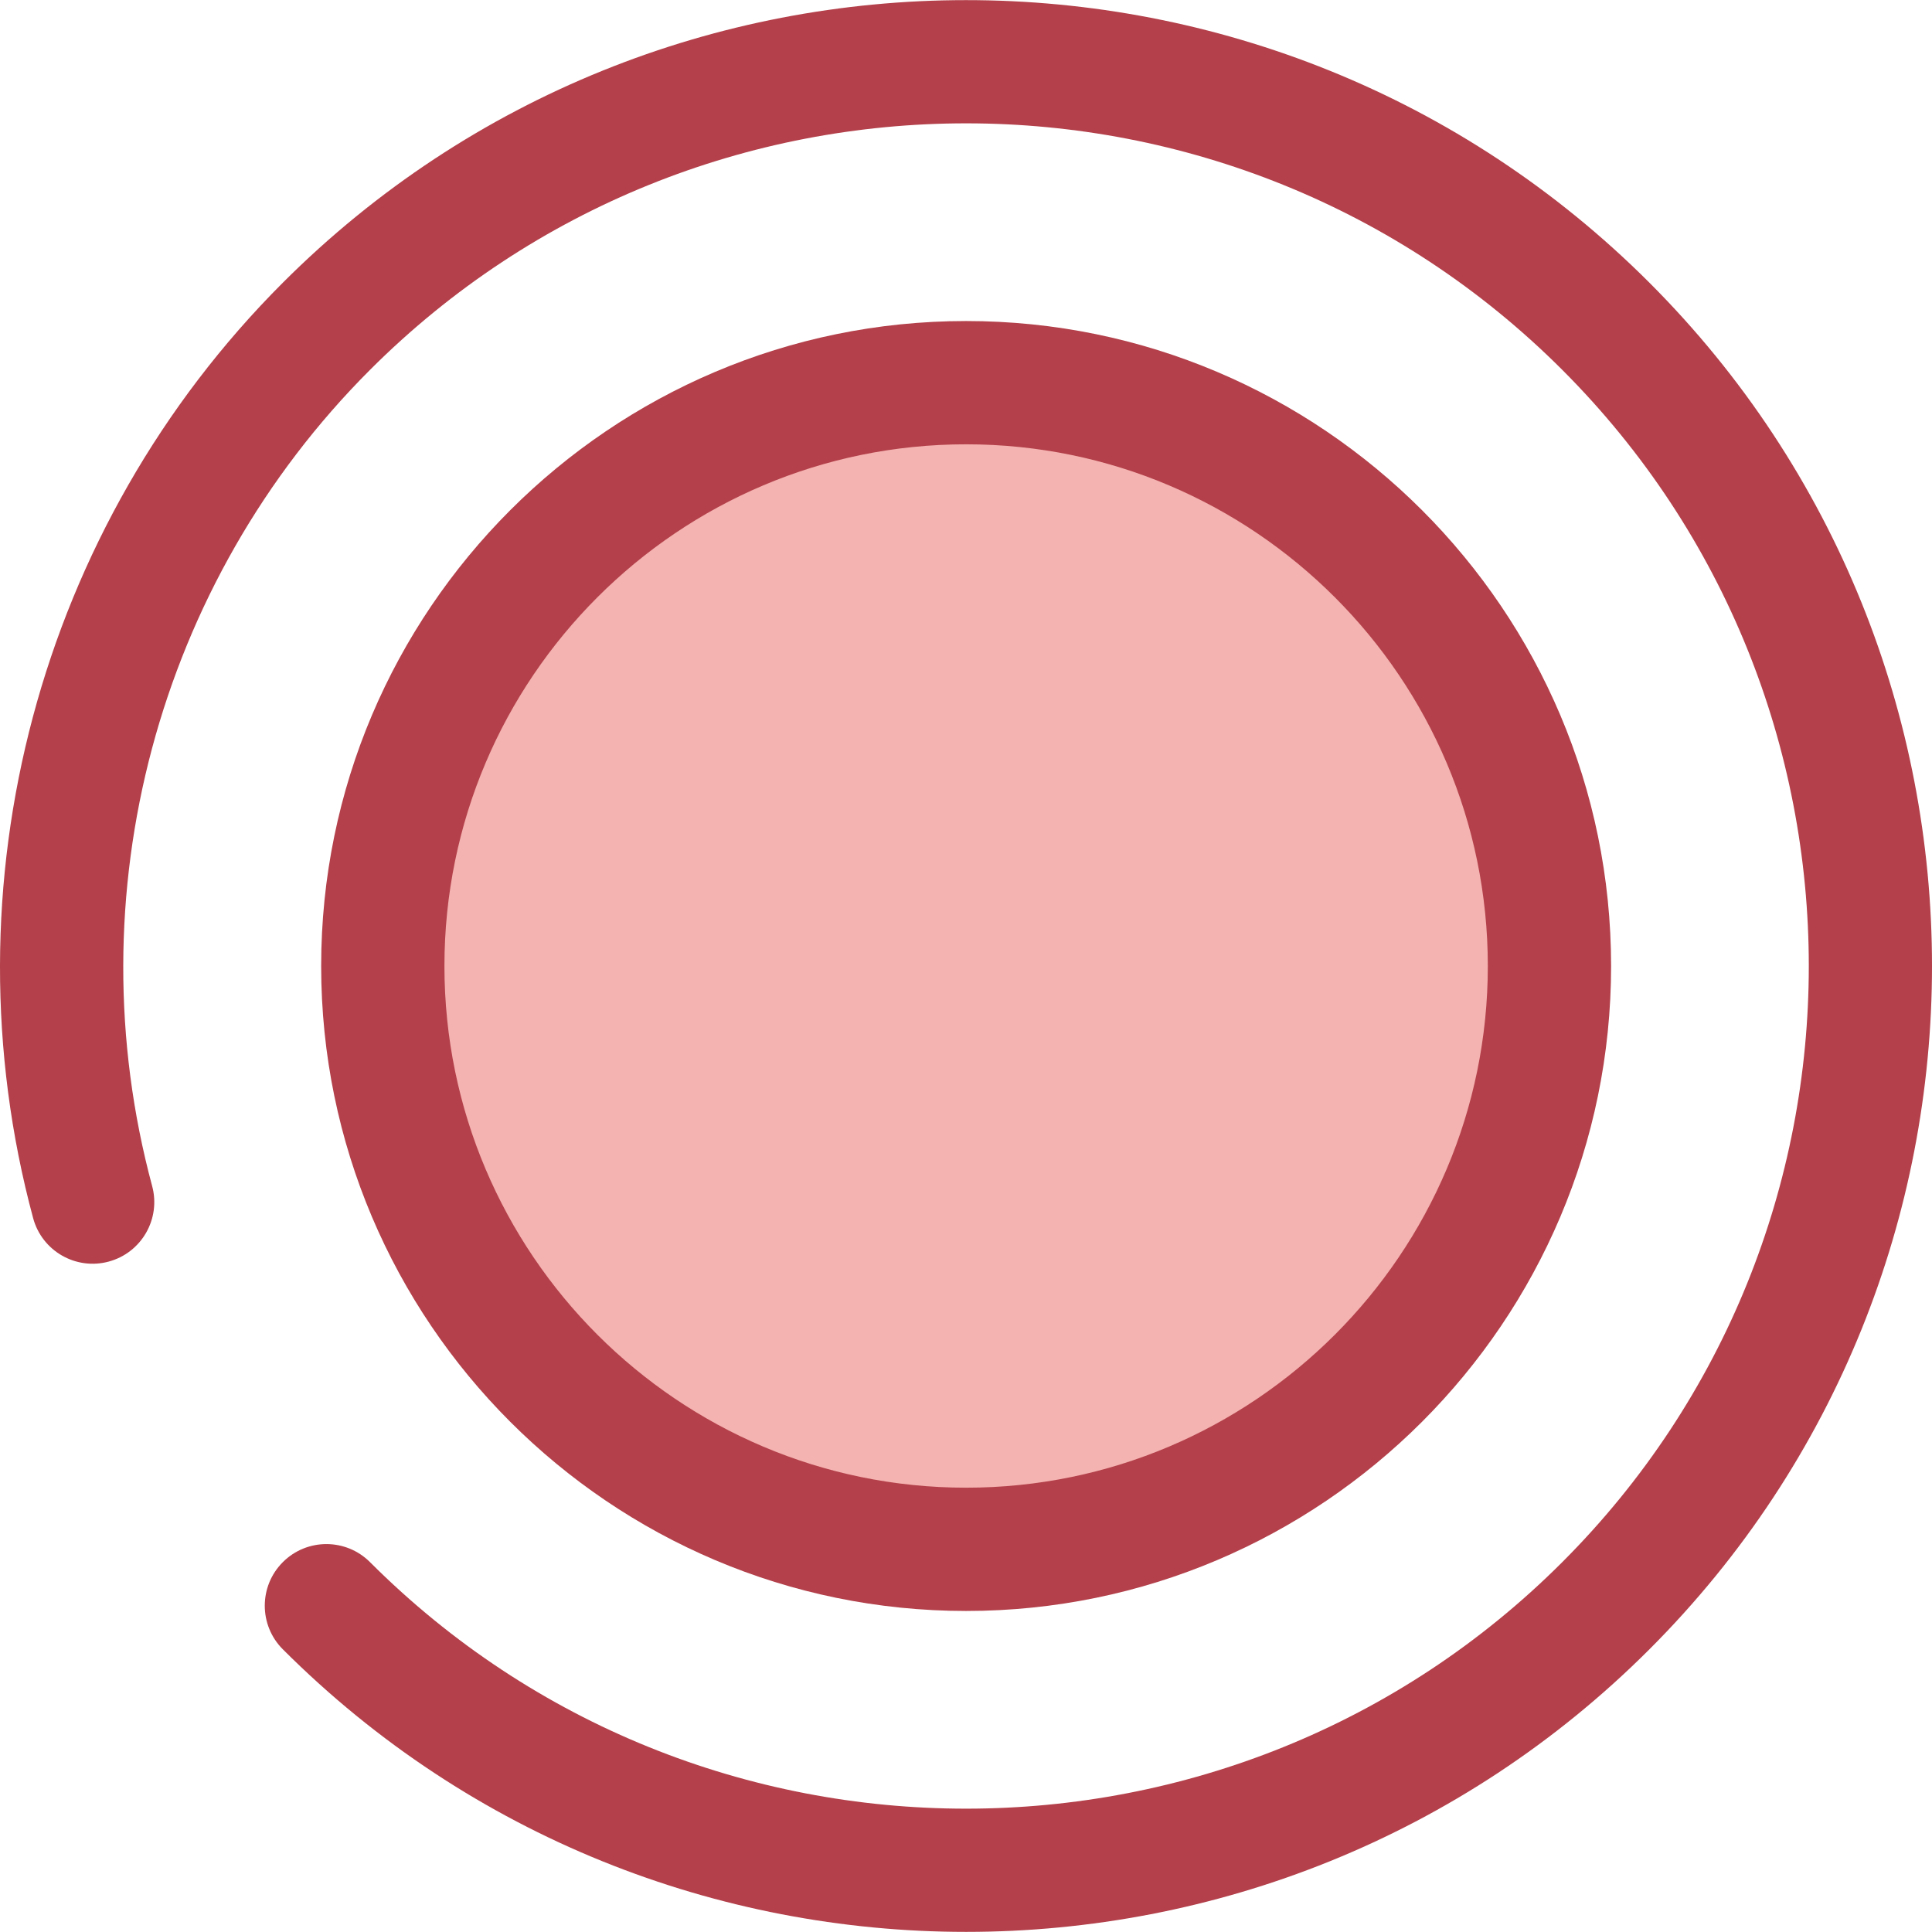
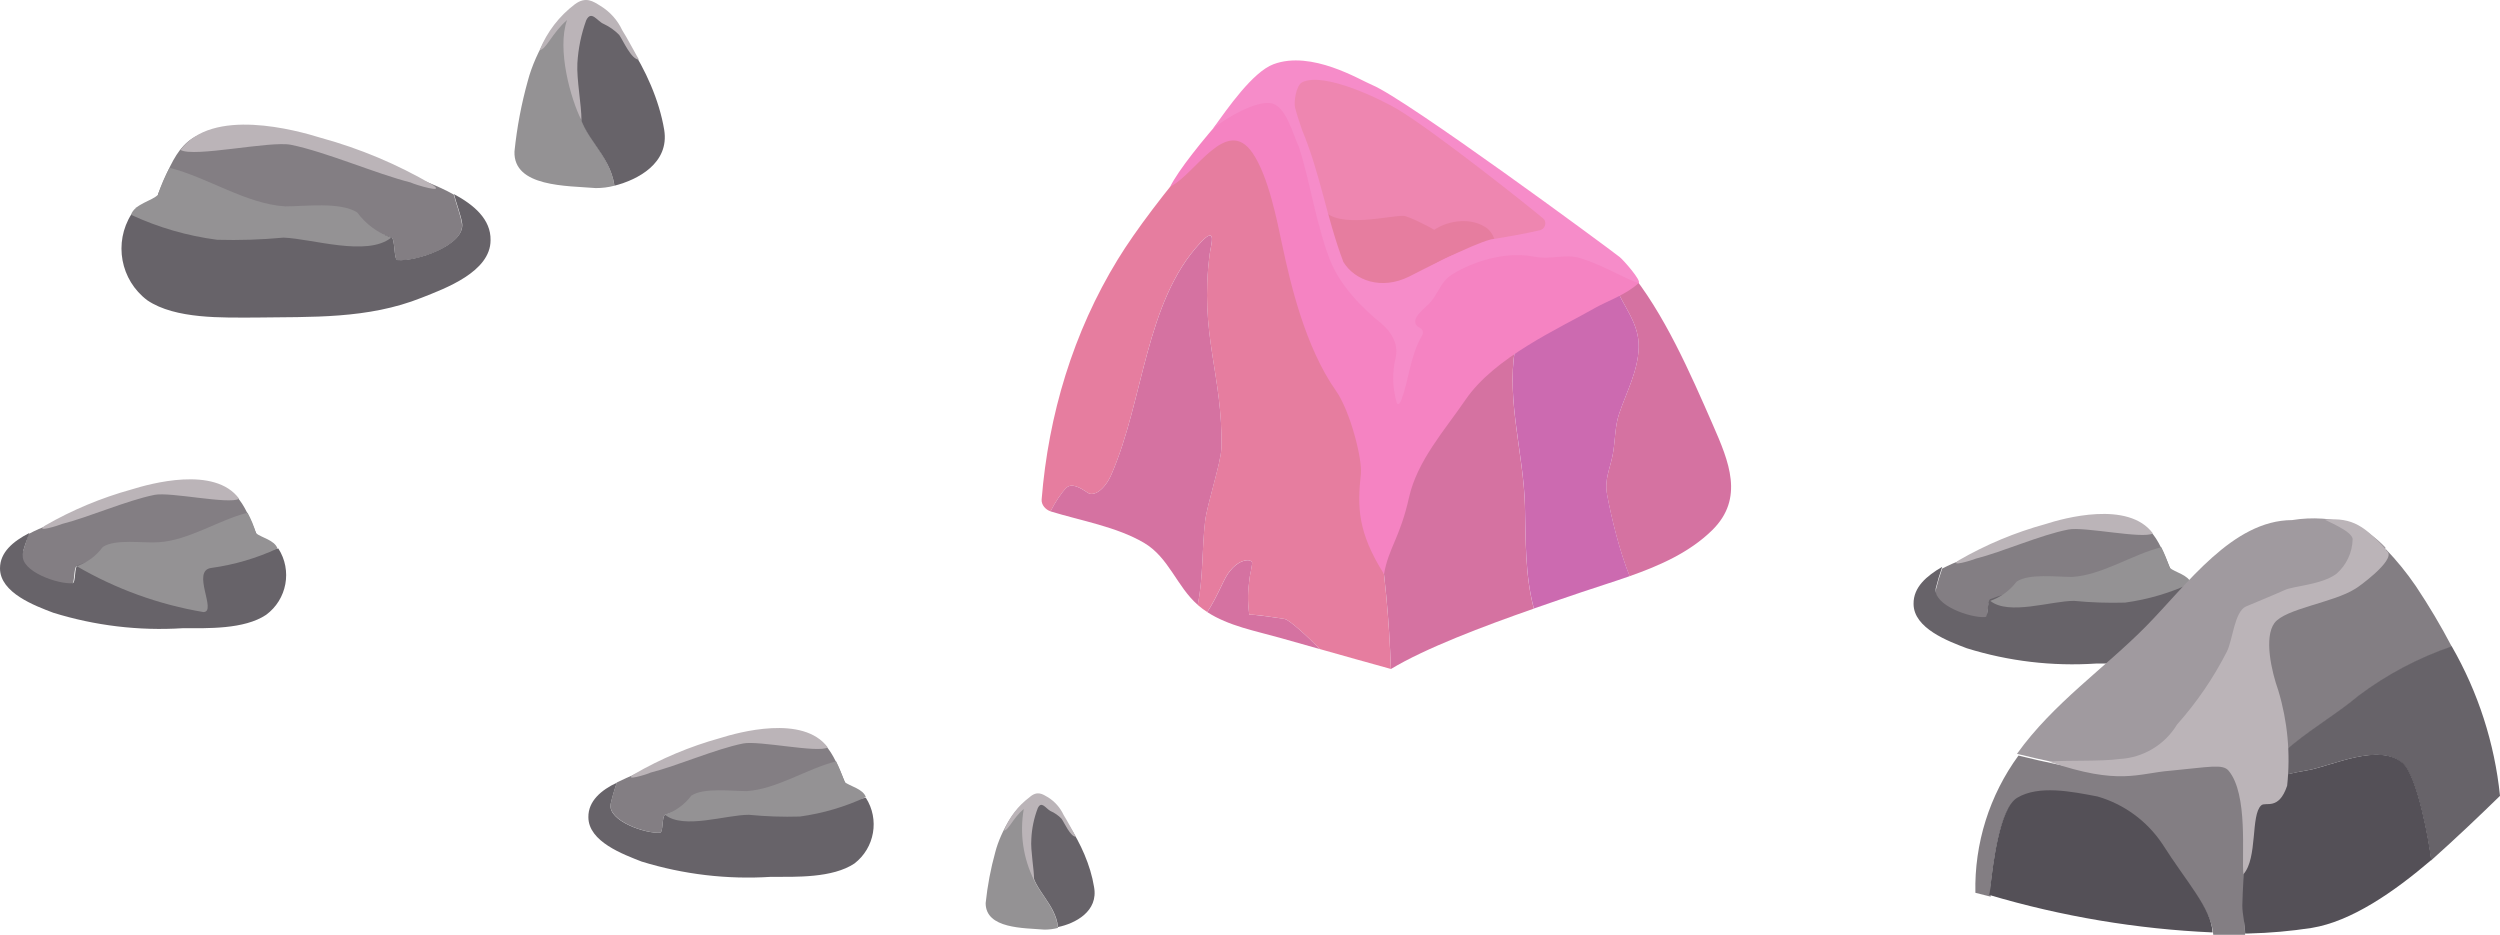
- <svg xmlns="http://www.w3.org/2000/svg" version="1.1" id="Layer_1" x="0px" y="0px" viewBox="0 0 511.996 511.996" style="enable-background:new 0 0 511.996 511.996;" xml:space="preserve">
-   <path style="fill:#B3404A;" d="M256.032,511.964c-65.578,0-131.156-24.962-181.079-74.885c-6.378-6.378-6.38-16.72,0-23.099  c6.378-6.378,16.72-6.38,23.1,0c87.11,87.11,228.851,87.11,315.963,0c87.11-87.11,87.11-228.851,0-315.963  c-87.11-87.11-228.851-87.11-315.961,0c-56.361,56.361-78.483,139.241-57.733,216.299c2.345,8.711-2.814,17.673-11.525,20.018  c-8.707,2.345-17.673-2.814-20.018-11.525c-23.783-88.306,1.575-183.292,66.173-247.891c99.849-99.849,262.313-99.847,362.16,0  c99.847,99.849,99.847,262.313,0,362.16C387.187,487.001,321.61,511.964,256.032,511.964z" />
-   <circle style="fill:#F4B2B0;" cx="256.039" cy="256.006" r="154.595" />
-   <path style="fill:#B3404A;" d="M256.032,426.918c-94.246,0-170.921-76.675-170.921-170.92S161.786,85.076,256.032,85.076  s170.921,76.675,170.921,170.921S350.277,426.918,256.032,426.918z M256.032,117.743c-76.234,0-138.255,62.021-138.255,138.255  s62.021,138.255,138.255,138.255s138.255-62.021,138.255-138.255S332.266,117.743,256.032,117.743z" />
-   <g>
- </g>
-   <g>
- </g>
-   <g>
- </g>
-   <g>
- </g>
-   <g>
- </g>
-   <g>
- </g>
-   <g>
- </g>
-   <g>
- </g>
-   <g>
- </g>
-   <g>
- </g>
-   <g>
- </g>
-   <g>
- </g>
-   <g>
- </g>
-   <g>
- </g>
-   <g>
- </g>
+ <svg xmlns="http://www.w3.org/2000/svg" version="1.1" id="svg12122" xml:space="preserve" width="154.72" height="57.853" viewBox="0 0 154.72 57.853">
+   <defs id="defs12126" />
+   <g id="g12130" transform="matrix(1.333333,0,0,-1.333333,0,57.85288)">
+     <g id="g12132" transform="scale(0.1)">
+       <path d="m 480.496,63.602 c -8.394,-1.301 -16.098,-15.902 -18.492,-25.098 -2.164,-7.793 -3.668,-15.766 -4.504,-23.801 0,-12.004 17.797,-11.504 27.301,-12.305 2.125,0 4.242,0.273 6.297,0.801 C 490,14.195 480,20.902 478.902,29.398 c -2.011,11.379 -1.464,23.059 1.594,34.203" style="fill:#949294;fill-opacity:1;fill-rule:nonzero;stroke:none" id="path12178" />
+       <path d="m 507.797,22.301 c -3.195,20 -18.996,41.602 -26.098,41.699 h -1.203 C 477.422,52.828 476.875,41.109 478.902,29.703 480,20.902 490,14.195 491.098,3.602 498.902,5.199 510,10.797 507.797,22.301" style="fill:#676369;fill-opacity:1;fill-rule:nonzero;stroke:none" id="path12180" />
+       <path d="m 493.699,55.602 c -1.558,3.371 -4.058,6.211 -7.199,8.195 -2.598,1.504 -5,3.301 -8.703,0 -5.258,-3.957 -9.34,-9.289 -11.797,-15.395 2.102,0 4.098,5.695 9.199,10 -1.984,-11.266 -0.301,-22.871 4.801,-33.102 0,5.203 -1.699,13.699 -1.301,19.098 0.219,4.934 1.235,9.797 3,14.399 1.699,3.504 3.598,0 5.801,-1.301 1.953,-0.84 3.723,-2.07 5.199,-3.594 1.301,-1.805 4.102,-8.398 6.699,-8.398 -0.296,0.598 -4.398,8.098 -5.699,10.098" style="fill:#bbb4b8;fill-opacity:1;fill-rule:nonzero;stroke:none" id="path12182" />
+       <path d="m 306.402,47.398 c 1.496,0 0.801,7.703 2.297,8.301 4.699,1.707 9.508,3.074 14.403,4.102 10.738,1.101 21.562,1.101 32.296,0 15.153,0.793 30.211,2.898 45,6.301 -7,-0.598 -9.097,3.203 -8.097,4.598 -6.5,15.098 -9.305,23.098 -26.102,23.398 -21.59,-0.859 -42.754,-6.281 -62.097,-15.899 -6.075,-2.16 -12.016,-4.66 -17.801,-7.5 -1.149,-3.281 -2.117,-6.609 -2.903,-10 C 282.203,52.801 300,46.805 306.402,47.398" style="fill:#837e83;fill-opacity:1;fill-rule:nonzero;stroke:none" id="path12196" />
+       <path d="m 273.102,54.598 c 0,-11.399 16.296,-17.297 24.695,-20.598 19.406,-5.984 39.738,-8.391 60,-7.102 11.707,0 28.605,-0.602 38.805,6.203 9.41,7.246 11.714,20.5 5.296,30.5 -15.355,-2.621 -30.918,-3.898 -46.5,-3.801 -10.734,1.101 -21.558,1.101 -32.296,0 -4.895,-1.027 -9.704,-2.394 -14.403,-4.102 -1.496,-0.598 -0.801,-8.203 -2.297,-8.301 -6.601,-0.594 -24.199,5.402 -23.004,13.203 0.786,3.379 1.754,6.719 2.903,10 -7.199,-3.398 -13.305,-8.504 -13.199,-16.004" style="fill:#676369;fill-opacity:1;fill-rule:nonzero;stroke:none" id="path12198" />
+       <path d="m 388.102,80.504 c -13.598,-3.406 -27.5,-12.902 -41.5,-13.809 -7,0 -20,1.707 -25.704,-2.098 -3.093,-4.106 -7.339,-7.199 -12.199,-8.899 8.602,-6.902 28.199,0 38.899,0 7.875,-0.769 15.793,-1.047 23.703,-0.801 10.594,1.453 20.906,4.492 30.597,9.004 -1.296,3.898 -7.394,5 -10,7.102 -1.007,3.262 -2.281,6.434 -3.796,9.5" style="fill:#949294;fill-opacity:1;fill-rule:nonzero;stroke:none" id="path12200" />
+       <path d="m 384.199,86.996 c -11.402,15.305 -41.402,7.004 -50,4.301 -13.988,-3.879 -27.429,-9.524 -40,-16.801 -5.297,-3.492 6.297,0 7.805,0.805 12.297,3.102 30,10.895 42.898,13.496 7.2,1.504 35.098,-4.602 39.297,-1.801" style="fill:#bbb4b8;fill-opacity:1;fill-rule:nonzero;stroke:none" id="path12202" />
+       <path d="m 921.5,146.695 c 1.496,0 0.801,7.703 2.301,8.301 4.668,1.809 9.484,3.176 14.398,4.102 10.778,1.054 21.625,1.054 32.403,0 15.125,0.703 30.158,2.812 44.898,6.297 -7,-0.594 -9.1,3.109 -8.1,4.601 -6.4,15 -9.298,23.008 -26.099,23.301 -21.582,-0.82 -42.746,-6.211 -62.102,-15.801 -4.398,-1.894 -11.402,-4.199 -17.699,-7.5 -1.164,-3.281 -2.164,-6.609 -3,-10 -1.199,-7.898 16.402,-13.894 23,-13.301" style="fill:#837e83;fill-opacity:1;fill-rule:nonzero;stroke:none" id="path12204" />
+       <path d="m 888.199,153.602 c 0,-11.399 16.305,-17.407 24.699,-20.598 19.399,-6.035 39.735,-8.445 60,-7.102 11.704,0 28.602,-0.703 38.802,6.094 10.07,7.348 12.42,21.379 5.3,31.606 -15.33,-2.59 -30.855,-3.821 -46.398,-3.704 -10.778,1.055 -21.625,1.055 -32.403,0 -4.914,-0.925 -9.73,-2.296 -14.398,-4.101 -1.5,-0.598 -0.805,-8.098 -2.301,-8.301 -6.598,-0.598 -24.199,5.399 -23,13.301 0.836,3.379 1.836,6.719 3,10 -7.199,-4.199 -13.398,-9.395 -13.301,-17.195" style="fill:#676369;fill-opacity:1;fill-rule:nonzero;stroke:none" id="path12206" />
+       <path d="m 1003.2,179.898 c -13.598,-3.398 -27.501,-13 -41.501,-13.796 -6.996,0 -20,1.699 -25.699,-2.2 -3.094,-4.113 -7.344,-7.207 -12.199,-8.906 8.601,-6.894 28.203,0 38.898,0 7.875,-0.769 15.793,-1.035 23.703,-0.801 10.59,1.453 20.908,4.493 30.598,9.004 -1.3,3.899 -7.4,5 -10,7.196 -1.01,3.261 -2.28,6.449 -3.8,9.503" style="fill:#949294;fill-opacity:1;fill-rule:nonzero;stroke:none" id="path12208" />
+       <path d="m 999.301,186.297 c -11.403,15.398 -41.403,7.105 -50,4.305 -13.988,-3.848 -27.43,-9.461 -40,-16.7 -5.301,-3.507 6.301,0 7.801,0.696 12.296,3.101 30,11.004 42.898,13.504 7.203,1.496 34.602,-4.5 39.301,-1.805" style="fill:#bbb4b8;fill-opacity:1;fill-rule:nonzero;stroke:none" id="path12210" />
+       <path d="m 1093.7,163.602 c -8.2,-5.903 -32.1,-7.407 -40.7,-12.407 -14,-8.191 -13.3,-24.898 -26.8,-45.496 C 1004.6,72.801 986.898,71.5 936.199,84 c 16.797,23.496 41.004,40 60,59.297 19.001,19.305 40.001,49.101 67.701,49.199 9.39,1.524 19,0.867 28.1,-1.894 5.73,-2.559 10.9,-6.231 15.2,-10.801 0.04,-0.43 0.04,-0.867 0,-1.297 -2.59,-6.418 -7.37,-11.699 -13.5,-14.902" style="fill:#a09a9f;fill-opacity:1;fill-rule:nonzero;stroke:none" id="path12212" />
+       <path d="M 973.598,63.602 C 961.602,65.902 946.602,69 936.301,63.004 927.898,58.199 925,31.297 924,23.004 c 0,-1.707 0,-3.508 0,-5.305 l -7.102,1.797 c -0.511,22.855 6.516,45.246 20,63.703 50.602,-12.5 68.302,-11.203 90.002,21.699 13.5,20.606 12.8,37.305 26.8,45.497 8.6,5 32.5,6.503 40.7,12.406 5.94,3.301 10.54,8.562 13,14.898 0.04,0.434 0.04,0.871 0,1.301 5.1,-5.305 9.75,-11.023 13.9,-17.102 6.1,-9.128 11.71,-18.574 16.8,-28.296 -15.59,-5.344 -30.23,-13.11 -43.4,-23 -17.3,-14.7 -46.5,-27.801 -49.3,-50.606 -3.29,-19.812 -4.39,-39.934 -3.3,-60 -4.8,0 -10,0 -14.8,0 C 1026.7,11.402 1015.3,23.199 1003.9,41.195 c -7.119,10.832 -17.861,18.781 -30.302,22.406" style="fill:#837e83;fill-opacity:1;fill-rule:nonzero;stroke:none" id="path12214" />
+       <path d="m 924,23.602 c 1,8.094 3.898,35 12.301,40 10,5.996 25.301,2.898 37.297,0.594 12.257,-3.555 22.879,-11.309 30.002,-21.895 11.4,-17.996 22.8,-30 23.4,-41.199 -35.145,1.551 -69.969,7.402 -103.699,17.402 0.398,1.598 0.5,3.394 0.699,5.098" style="fill:#545057;fill-opacity:1;fill-rule:nonzero;stroke:none" id="path12216" />
+       <path d="m 1071.7,76.5 c -15.9,-2.996 -20,-3.496 -26.4,-16.902 v 0.703 c 2.8,22.801 32,35.895 49.3,50.601 13.17,9.895 27.82,17.657 43.4,23 12.26,-21.308 19.89,-44.953 22.4,-69.406 -8.5,-8.301 -20,-19.297 -32,-30 -0.8,7.5 -6.3,39.105 -13.3,45.102 -10.9,9.5 -32.3,-0.996 -43.4,-3.098" style="fill:#676369;fill-opacity:1;fill-rule:nonzero;stroke:none" id="path12218" />
+       <path d="m 1045.3,59.598 c 6.2,13.406 10,13.906 26.4,16.902 11.1,2.102 32.5,12.598 43.5,3.301 7,-6.004 12.5,-37.598 13.3,-45.098 C 1111.2,19.898 1091.4,6.195 1073,3.199 1063.3,1.703 1053.51,0.836 1043.7,0.602 h -1.6 c 0,4.598 -1.3,8.703 -1.3,13 0.37,15.418 1.88,30.797 4.5,45.996" style="fill:#545057;fill-opacity:1;fill-rule:nonzero;stroke:none" id="path12220" />
+       <path d="m 951,80.394 c 8.504,0.707 24.297,0 32.699,1.203 11.035,0.555 21.081,6.551 26.801,16.004 9.11,10.226 16.88,21.582 23.1,33.8 2.7,5.196 3.5,18.594 8.9,20.996 1.8,0.801 13.6,5.606 17.9,7.598 4.3,2 17,2.402 24,7.5 4.7,4.055 7.46,9.902 7.6,16.106 0,3.894 -13.6,9 -12.7,9.097 12.7,1.098 18.6,-3.101 28.9,-14.804 3.8,-4.2 -14.5,-17.196 -15,-17.293 -10,-6.407 -32.6,-9.2 -37.5,-15.899 -4.9,-6.699 -1.4,-22.305 1.8,-31.301 4.32,-14.312 5.71,-29.343 4.1,-44.207 -3.9,-11.699 -10,-7.297 -12,-9.094 -5,-4.402 -1.6,-24.5 -8.3,-32 -0.9,8.398 2.3,37.199 -6.9,48.094 -2.7,3.203 -8.8,1.699 -26.7,0 -15.598,-1.199 -23.598,-7.098 -56.7,4.199" style="fill:#bbb4b8;fill-opacity:1;fill-rule:nonzero;stroke:none" id="path12222" />
+       <path d="m 33.301,162.801 c 1.5,0 0.801,7.703 2.301,8.301 4.68,1.753 9.496,3.125 14.398,4.097 10.742,1.047 21.559,1.047 32.301,0 15.16,0.696 30.226,2.805 45,6.301 -7.102,-0.598 -9.102,3.098 -8.199,4.504 -6.403,15.098 -9.301,23.094 -26,23.394 -21.609,-0.886 -42.793,-6.265 -62.203,-15.796 -4.297,-1.907 -11.395,-4.204 -17.699,-7.598 -0.996,-3.606 -2.598,-7.707 -3,-10 -1.098,-7.805 16.5,-13.801 23.102,-13.203" style="fill:#837e83;fill-opacity:1;fill-rule:nonzero;stroke:none" id="path12224" />
+       <path d="m 0,170.102 c 0,-11.407 16.297,-17.403 24.703,-20.606 19.395,-6.023 39.727,-8.465 60,-7.195 11.594,0 28.598,-0.606 38.797,6.203 9.723,7.156 12.219,20.633 5.699,30.801 -15.355,-2.641 -30.918,-3.879 -46.5,-3.703 -10.742,1.043 -21.555,1.043 -32.297,0 C 45.496,174.625 40.684,173.258 36,171.5 34.504,170.902 35.199,163.297 33.703,163.199 27.098,162.602 9.5,168.602 10.602,176.5 c 0,2.598 1.996,6.699 2.996,10 C 6,182.602 0,177.496 0,170.102" style="fill:#676369;fill-opacity:1;fill-rule:nonzero;stroke:none" id="path12226" />
+       <path d="M 114.902,195.902 C 101.402,192.496 87.5,183.004 73.5,182.203 c -7.098,-0.508 -20,1.699 -25.801,-2.207 -3.023,-4.141 -7.246,-7.246 -12.098,-8.894 18.152,-10.586 38.074,-17.805 58.797,-21.301 6.602,0 -6,19.394 3.801,20.5 10.59,1.465 20.903,4.5 30.602,9.004 -1.301,3.894 -7.399,5 -10,7.097 -0.926,3.313 -2.235,6.493 -3.899,9.5" style="fill:#949294;fill-opacity:1;fill-rule:nonzero;stroke:none" id="path12228" />
+       <path d="m 111,202.398 c -11.297,15.403 -41.297,7 -50,4.297 -13.977,-3.867 -27.414,-9.48 -40,-16.699 -5.301,-3.594 6.301,0 7.797,0.703 12.301,3.098 30,10.899 42.902,13.496 C 79,205.699 106.402,199.598 111,202.398" style="fill:#bbb4b8;fill-opacity:1;fill-rule:nonzero;stroke:none" id="path12230" />
+       <path d="m 270.496,431.098 c -11.594,-1.801 -22.195,-22 -25.496,-34.7 -2.996,-10.738 -5.066,-21.71 -6.199,-32.796 -0.602,-16.606 24.5,-15.903 37.699,-17.004 2.934,-0.02 5.863,0.351 8.699,1.101 -2.097,15 -15.695,24.297 -16.801,36.102 -1.097,11.801 -3.796,34.597 2.098,47.297" style="fill:#949294;fill-opacity:1;fill-rule:nonzero;stroke:none" id="path12238" />
+       <path d="m 308.301,373.602 c -4.602,27.898 -26.297,57.398 -36,57.496 -0.602,0.05 -1.203,0.05 -1.805,0 -5.894,-12.7 -3.293,-34.301 -2.098,-47.297 1.204,-13 14.704,-21.102 16.801,-36.102 10.699,2.703 25.602,10.403 23.102,25.903" style="fill:#676369;fill-opacity:1;fill-rule:nonzero;stroke:none" id="path12240" />
+       <path d="m 288.801,419.898 c -2.16,4.637 -5.637,8.532 -10,11.2 -3.504,2.203 -6.903,4.601 -12,0.8 -7.235,-5.476 -12.863,-12.796 -16.305,-21.199 2.902,0 5.703,7.801 12.703,13.903 -4.801,-13.602 1.703,-36.7 6.703,-46.602 0,7.301 -2.304,18.996 -1.906,26.496 0.387,6.832 1.77,13.57 4.106,20 2.402,4.902 5.101,-0.496 8.097,-1.699 2.688,-1.258 5.121,-2.981 7.203,-5.098 1.797,-2.5 5.594,-11.504 9.2,-11.504 -0.403,0.504 -6.106,11.203 -7.801,13.703" style="fill:#bbb4b8;fill-opacity:1;fill-rule:nonzero;stroke:none" id="path12242" />
+       <path d="m 184.504,313.102 c -1.805,0 -1.004,10 -2.902,10.699 -6.082,2.258 -12.34,4.031 -18.704,5.297 -12.8,3.3 -28.796,0 -41.898,0.504 -19.637,0.941 -39.148,3.652 -58.301,8.097 9.199,-0.801 11.805,4.098 10.602,5.996 8.301,20 12.101,30 33.801,30 27.937,-1.011 55.359,-7.859 80.496,-20.093 5.601,-2.407 14.804,-5.403 23.004,-10 1.296,-4.801 3.3,-10 3.796,-13.504 C 216,320 193.102,312.301 184.504,313.102" style="fill:#837e83;fill-opacity:1;fill-rule:nonzero;stroke:none" id="path12244" />
+       <path d="m 227.699,322.398 c 0,-14.699 -21.097,-22.398 -32,-26.699 -25.097,-10 -51.097,-8.801 -77.301,-9.199 -15,0 -36.996,-0.801 -50,7.996 -12.508,9.371 -15.726,26.777 -7.398,40 19.82,-3.344 39.898,-4.945 60,-4.797 13.102,-0.5 29.098,2.801 41.898,-0.5 6.364,-1.269 12.622,-3.043 18.704,-5.301 1.898,-0.796 1.097,-10.597 2.902,-10.699 8.598,-0.801 31.496,6.899 30,17.102 -0.504,3.394 -2.5,8.699 -3.805,13.5 9.301,-5 17.199,-11.699 17,-21.403" style="fill:#676369;fill-opacity:1;fill-rule:nonzero;stroke:none" id="path12246" />
+       <path d="m 78.703,356.004 c 17.594,-4.406 35.598,-16.805 53.699,-17.902 9.2,0 25.496,2.199 33.399,-2.801 3.969,-5.403 9.472,-9.481 15.801,-11.699 -11.204,-9 -36.602,-0.5 -50,0 -10.239,-0.957 -20.524,-1.293 -30.801,-1.004 -13.848,1.8 -27.34,5.718 -40,11.601 1.699,5.098 10,6.5 12.5,9.305 1.402,4.324 3.207,8.508 5.402,12.5" style="fill:#949294;fill-opacity:1;fill-rule:nonzero;stroke:none" id="path12248" />
+       <path d="m 83.797,364.297 c 14.703,20 53.605,9.207 65.203,5.601 18.07,-4.957 35.418,-12.25 51.602,-21.699 6.898,-4.504 -8.102,0 -10,1 -15.899,4 -39.301,14.199 -55.602,17.5 -9.703,1.903 -45,-6 -51.203,-2.402" style="fill:#bbb4b8;fill-opacity:1;fill-rule:nonzero;stroke:none" id="path12250" />
+     </g>
+     <g transform="matrix(0.1937103,0,0,0.1937102,48.34739,12.33717)" id="g12279">
+       <g transform="scale(0.1)" id="g12281">
+         <path id="path12283" style="fill:#e67d9f;fill-opacity:1;fill-rule:nonzero;stroke:none" d="m 110.863,422.09 c 13.5,-9.09 39.703,5.91 56.305,44.008 77.699,178.097 80.996,413.902 213.398,555.502 41,43.8 24.797,-7.3 22.297,-25.901 -25.597,-195.402 32.2,-292.804 27.801,-466.699 -0.898,-34.199 -34.199,-133.898 -39,-175 -7.898,-67.602 -4.101,-134.012 -17.699,-200.211 0.398,-0.398 0.801,-0.789 1.199,-1.187 6.902,-5.911 14.102,-11.204 21.602,-16.102 9.8,14.199 22,36.891 39.097,73.199 28.004,59.403 71.899,56.59 68.5,42.602 -1.699,-10.5 -3.597,-21.199 -5.8,-31.903 -4.598,-33.796 -5.497,-56.296 -1,-90.41 12.304,1.512 70.703,-7.898 84.703,-10.09 10.597,-1.699 52.203,-39.296 84.703,-72.199 56.594,-16.008 113.195,-32 169.894,-47.598 C 829.363,233.102 793.465,464.195 726.766,687.797 661.465,906.699 535.566,1140.9 569.965,1448.4 465.363,1348.2 269.965,1124.3 182.465,981.301 75.664,806.898 16.367,609.398 0.062,406.199 c -0.996,-13 9.703,-24.597 21.305,-28.398 11.898,23 25.398,43.488 37.301,55.699 12.797,13.102 32.5,1.898 52.195,-11.41" />
+         <path id="path12285" style="fill:#d572a1;fill-opacity:1;fill-rule:nonzero;stroke:none" d="m 582.367,119.801 c -14.004,2.199 -72.402,11.597 -84.703,10.097 -4.5,34.204 -3.598,56.602 1.004,90.403 2.195,10.699 4.195,21.39 5.801,31.898 3.394,14 -40.504,16.699 -68.504,-42.609 -17.098,-36.289 -29.301,-58.988 -39.102,-73.192 51.301,-33.398 116.403,-45.296 174,-61.597 32.102,-9 64.102,-18.199 96.203,-27.199 -32.5,33 -74.101,70.597 -84.699,72.199" />
+         <path id="path12287" style="fill:#d572a1;fill-opacity:1;fill-rule:nonzero;stroke:none" d="m 245.262,302.398 c 59.801,-35.199 78.406,-104.5 128.804,-148.699 13.497,66.289 9.801,132.59 17.7,200.199 4.8,41.09 38.199,140.805 39,175.004 4.398,173.895 -53.399,271.395 -27.801,466.7 2.398,18.698 18.601,69.798 -22.301,25.898 C 248.266,880 244.867,644.195 167.168,466.098 150.566,428 124.363,413 110.863,422.09 91.168,435.398 71.465,446.602 58.562,433.5 46.766,421.398 33.164,400.801 21.266,377.801 c 0.199,-0.102 0.301,-0.199 0.5,-0.199 72.199,-22.301 158,-36.711 223.496,-75.204" />
+         <path id="path12289" style="fill:#ee86b0;fill-opacity:1;fill-rule:nonzero;stroke:none" d="m 1085.96,748 c 42.71,31.098 88.3,57.297 136.01,79.797 58.09,27.402 138.8,74.101 183.09,130.203 -1.6,1.898 -3,4.098 -4.6,5.895 -172.1,140.905 -379.79,281.505 -492.292,349.805 -88.301,53.7 -228.402,146.4 -335.203,137.69 -0.899,-0.89 -2,-1.99 -3,-2.89 -34.399,-307.5 91.5,-541.703 156.898,-760.703 33.2,-111.199 58.703,-224.199 76.903,-338.297 40,85.09 91.199,178.199 117.996,220.797 C 964.965,639 1020.37,700.102 1085.96,748" />
+         <path id="path12291" style="fill:#e67d9f;fill-opacity:1;fill-rule:nonzero;stroke:none" d="m 1067.27,1056.1 c -36.01,26.5 -91.204,20 -126.504,-3.7 -8.203,5.5 -61.907,32.9 -73.399,33.4 -33.301,1.3 -156.601,-31.7 -191.504,14.2 -25.297,33.2 -32.898,27.2 -27.097,-14 12.297,-87.305 38.898,-149.699 100,-213 13.699,-14.199 36.898,3.797 55.101,12.5 78.793,37.996 173.696,108.699 268.003,104.699 29.7,26.001 6.4,57.801 -4.6,65.901" />
+         <path id="path12293" style="fill:#d572a1;fill-opacity:1;fill-rule:nonzero;stroke:none" d="M 1608.46,584.996 C 1554.37,708.5 1491.47,853.598 1404.96,958 c -10.09,-12.703 -22.19,-24.898 -35.3,-36.5 2.21,-1.301 4.2,-3.203 5.21,-5.504 20.9,-49.898 57.29,-88.496 55.8,-145.496 -1.41,-55.602 -29.01,-106.5 -46.6,-157.898 -11.11,-32.5 -9.2,-66.004 -15.71,-99.403 -6.79,-35.097 -20.4,-59.097 -13.3,-96.508 10,-53.089 29.31,-134.089 53.91,-194.293 72.6,25.602 143.9,57.192 197.79,110.204 77.71,76.296 40,164.894 1.7,252.394" />
+         <path id="path12295" style="fill:#d572a1;fill-opacity:1;fill-rule:nonzero;stroke:none" d="m 1133.86,763.598 c -5.69,0.297 -10.5,5.8 -8.99,10.8 -13.21,-8.402 -26.2,-17.097 -38.91,-26.398 C 1020.37,700.102 964.965,638.902 921.762,570.199 894.965,527.496 843.668,434.5 803.766,349.398 822.168,233.898 833.164,117.199 836.969,-0.012 v 0 C 919.66,49.898 1057.87,102.199 1179.47,144.699 c -21.3,79.699 -19.31,163.403 -21.41,246.903 -3,120.699 -43.8,251.5 -24.2,371.996" />
+         <path id="path12297" style="fill:#cc6ab0;fill-opacity:1;fill-rule:nonzero;stroke:none" d="m 1369.77,921.5 c -3.51,2.098 -7.71,2.5 -10.91,-1.301 -30.4,-35.398 -83,-47.699 -123.09,-69.203 -38.5,-20.699 -74.2,-45.394 -108.11,-72.797 -1.49,-1.203 -2.2,-2.5 -2.7,-3.902 31.21,19.902 63.61,37.601 97.01,53.402 44.79,21.301 103.09,54.098 147.8,93.801" />
+         <path id="path12299" style="fill:#cc6ab0;fill-opacity:1;fill-rule:nonzero;stroke:none" d="m 1368.46,513.199 c 6.5,33.301 4.6,66.797 15.7,99.403 17.5,51.398 45.21,102.199 46.61,157.898 1.5,56.898 -34.91,95.598 -55.81,145.496 -0.99,2.301 -2.99,4.203 -5.19,5.504 -44.71,-39.703 -102.9,-72.5 -147.8,-93.602 -33.51,-15.8 -65.9,-33.601 -97.01,-53.402 -1.6,-5 3.31,-10.496 9.01,-10.801 -19.6,-120.496 21.19,-251.297 24.2,-371.894 2.1,-83.5 0.1,-167.211 21.39,-246.903 40.9,14.293 79.91,27.5 114.3,39.204 37.1,12.589 76.41,24.687 115.3,38.386 -24.5,60.211 -43.89,141.211 -53.89,194.313 -7.21,37.301 6.39,61.301 13.19,96.398" />
+         <path id="path12301" style="fill:#f583c2;fill-opacity:1;fill-rule:nonzero;stroke:none" d="m 1308.67,1036.6 c -47.6,0.3 -94.81,6.5 -142.2,1.9 -59.5,-5.7 -117.71,-23.4 -173.7,-43.699 -48.11,-17.403 -85.801,-49.504 -132.102,-68.203 -63.301,-25.7 -126.504,8.097 -160.305,47.699 -37,54.803 -52.097,178.903 -67.199,252.403 -7.398,36.3 -69,161.1 -60.199,224.69 -29.402,0.61 -227.5,-219.49 -264.699,-295.39 59.597,28.5 134.898,172 197.398,80.2 38.301,-56.2 58.902,-164.1 71,-220.8 19.399,-91.002 54.703,-243.9 129,-349.302 33.5,-47.5 63.301,-163.094 59.301,-199.102 -8.598,-78.496 -7.797,-139.508 55.5,-239.598 10.703,62.301 38.394,87.102 59.898,183.602 19.797,88.398 86.106,161.895 135.197,233.898 70.4,103.204 224.9,171.2 312.31,221.2 24.5,14 74.19,31.601 102.9,58.8 -39.6,69.7 -91.11,87.702 -122.1,111.702" />
+         <path id="path12303" style="fill:#f68cc9;fill-opacity:1;fill-rule:nonzero;stroke:none" d="M 1076.76,1029.4 C 1029.77,1017.5 900.363,950.297 880.961,940.5 814.066,907.098 750.363,930.996 723.066,975.297 681.863,1084.6 668.465,1185 623.965,1291.9 c -3.703,10.2 -12.399,36.99 -16.598,52.9 -3.601,13.4 2.598,53.9 16.797,61 53.399,26.8 194.399,-43.9 229.695,-65.1 88.11,-53 317.901,-235.3 348.801,-261.9 7.11,-6.1 6.31,-23.9 -9.3,-27.6 -30.99,-7.31 -78.8,-16 -116.6,-21.8 z m 308.3,-42.205 C 1352.16,1013 873.363,1366 792.066,1399.4 c -28.8,11.8 -145.203,84 -236.601,49.7 -49.402,-18.6 -109.199,-104.5 -144.602,-154.1 30.602,25.3 101.602,66.6 138.203,60.9 36.098,-5.6 52.399,-72.7 68,-106.3 27.899,-87.9 40.102,-182.6 73.5,-268.405 24.696,-63.496 79.301,-117.5 120.801,-150.996 10,-8.101 47.492,-40.101 36.801,-85.101 -8.105,-34.301 -7.805,-68.903 2.297,-105.297 2.703,-9.504 8.301,-3.906 11.805,5.496 18.898,51.699 20.593,104.504 49.796,154.601 3.204,5.399 1.5,13.7 -4.406,16.7 -30.195,15.199 1.309,40.3 18.809,56.898 21.894,20.602 28.301,51.902 52.898,69.004 30.593,21.195 116.803,61.7 200.003,45.699 44.6,-8.601 73.29,8.196 113.5,-4.304 53.79,-16.797 113.3,-53.196 137.8,-58.895 7.29,5.098 -36.6,55.199 -45.61,62.195" />
+       </g>
+     </g>
+   </g>
</svg>
